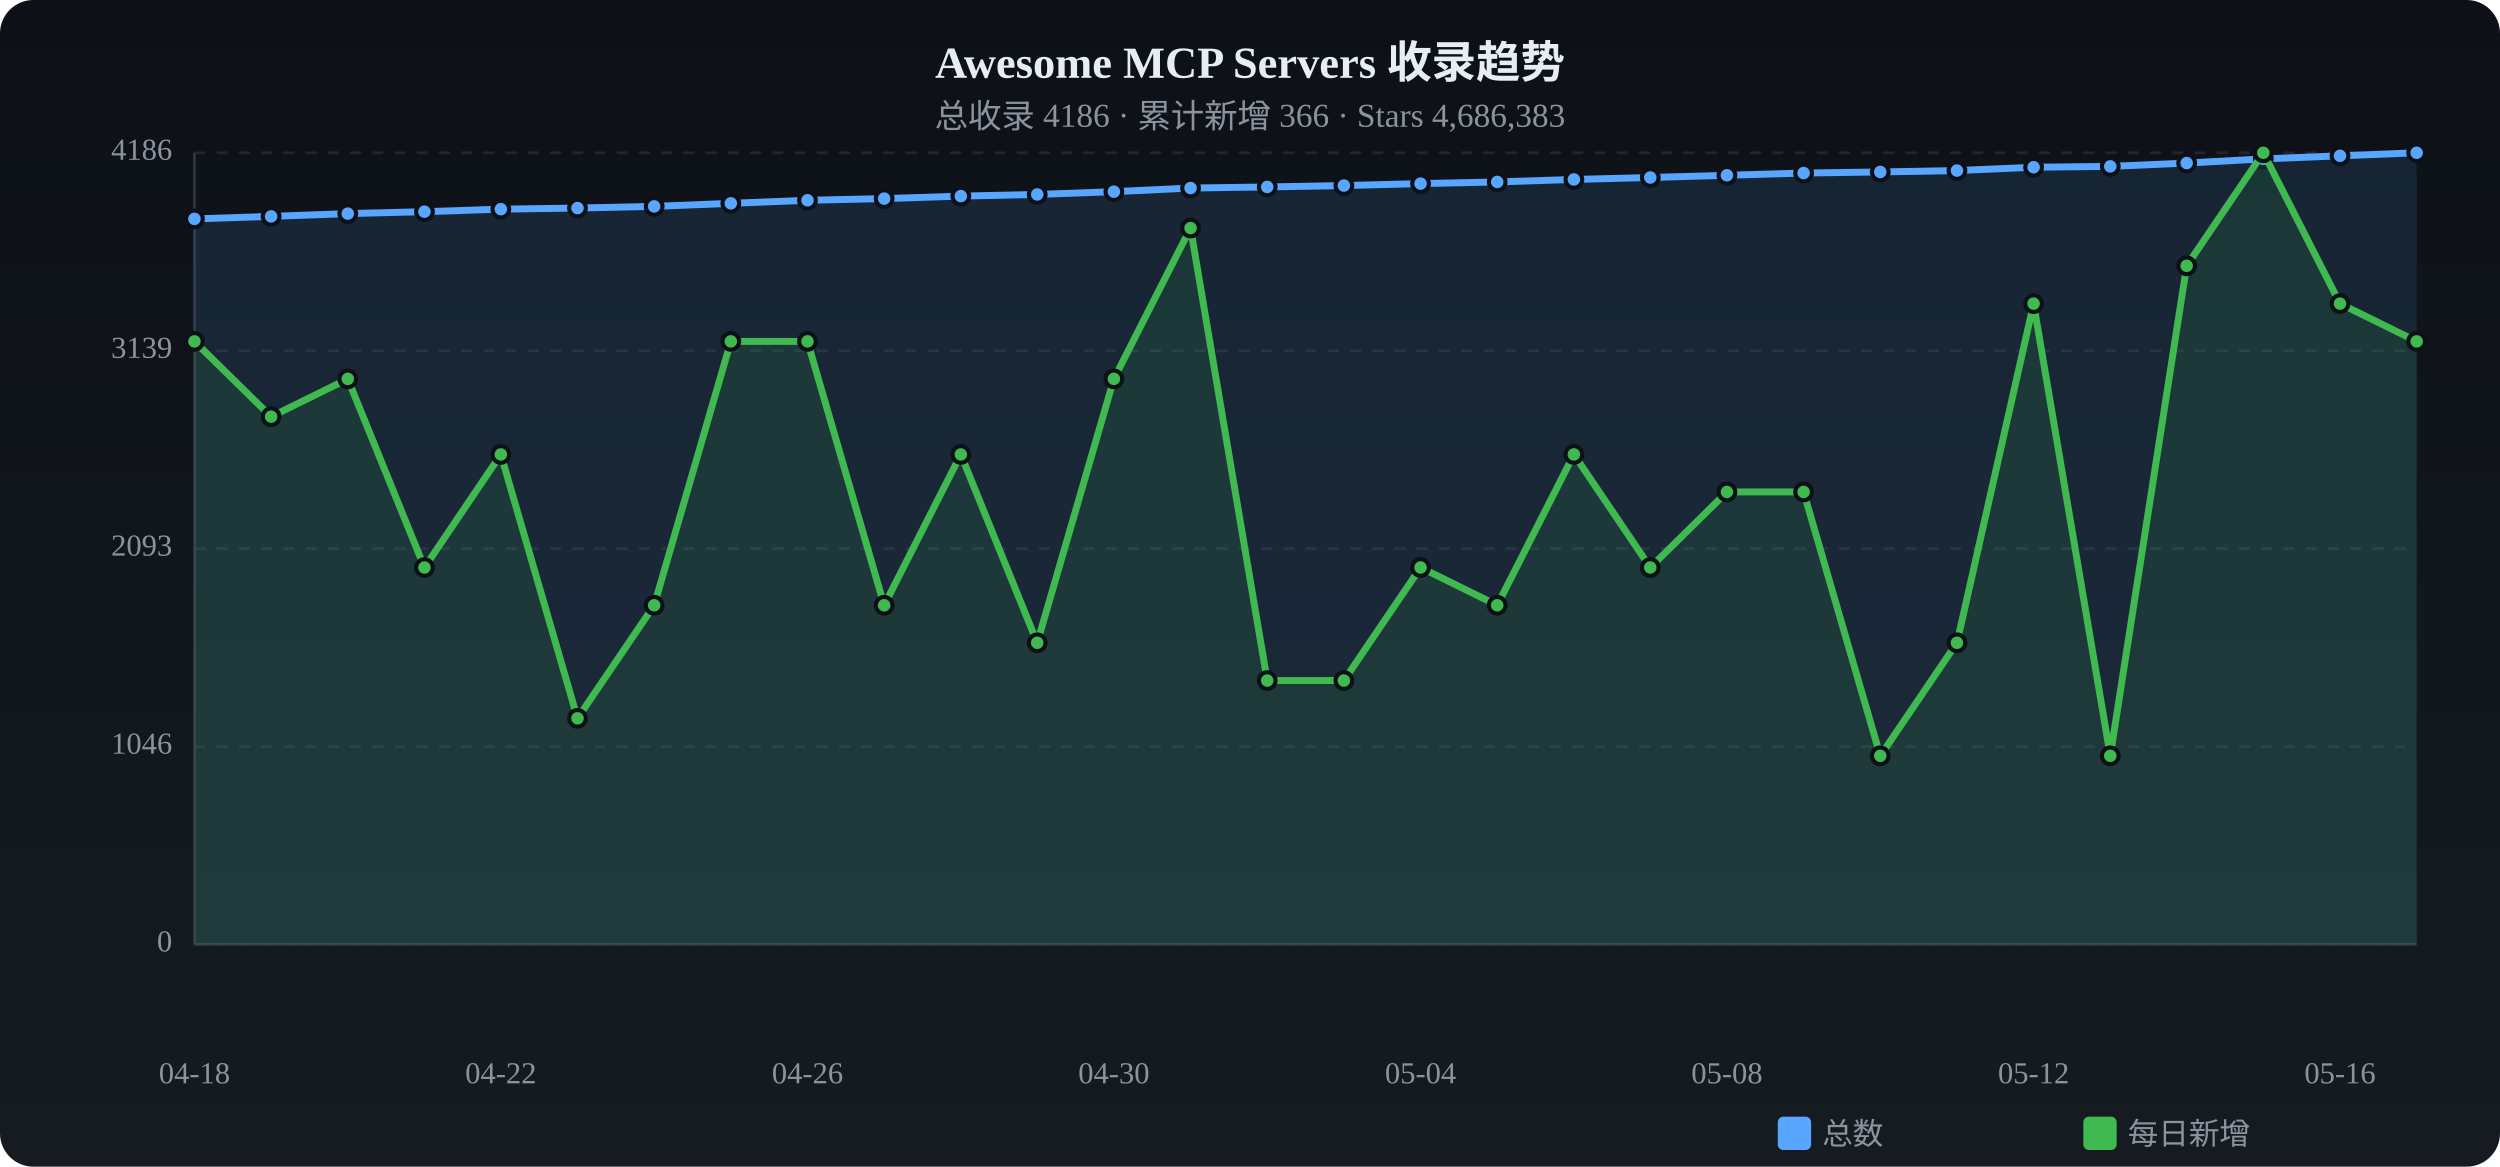
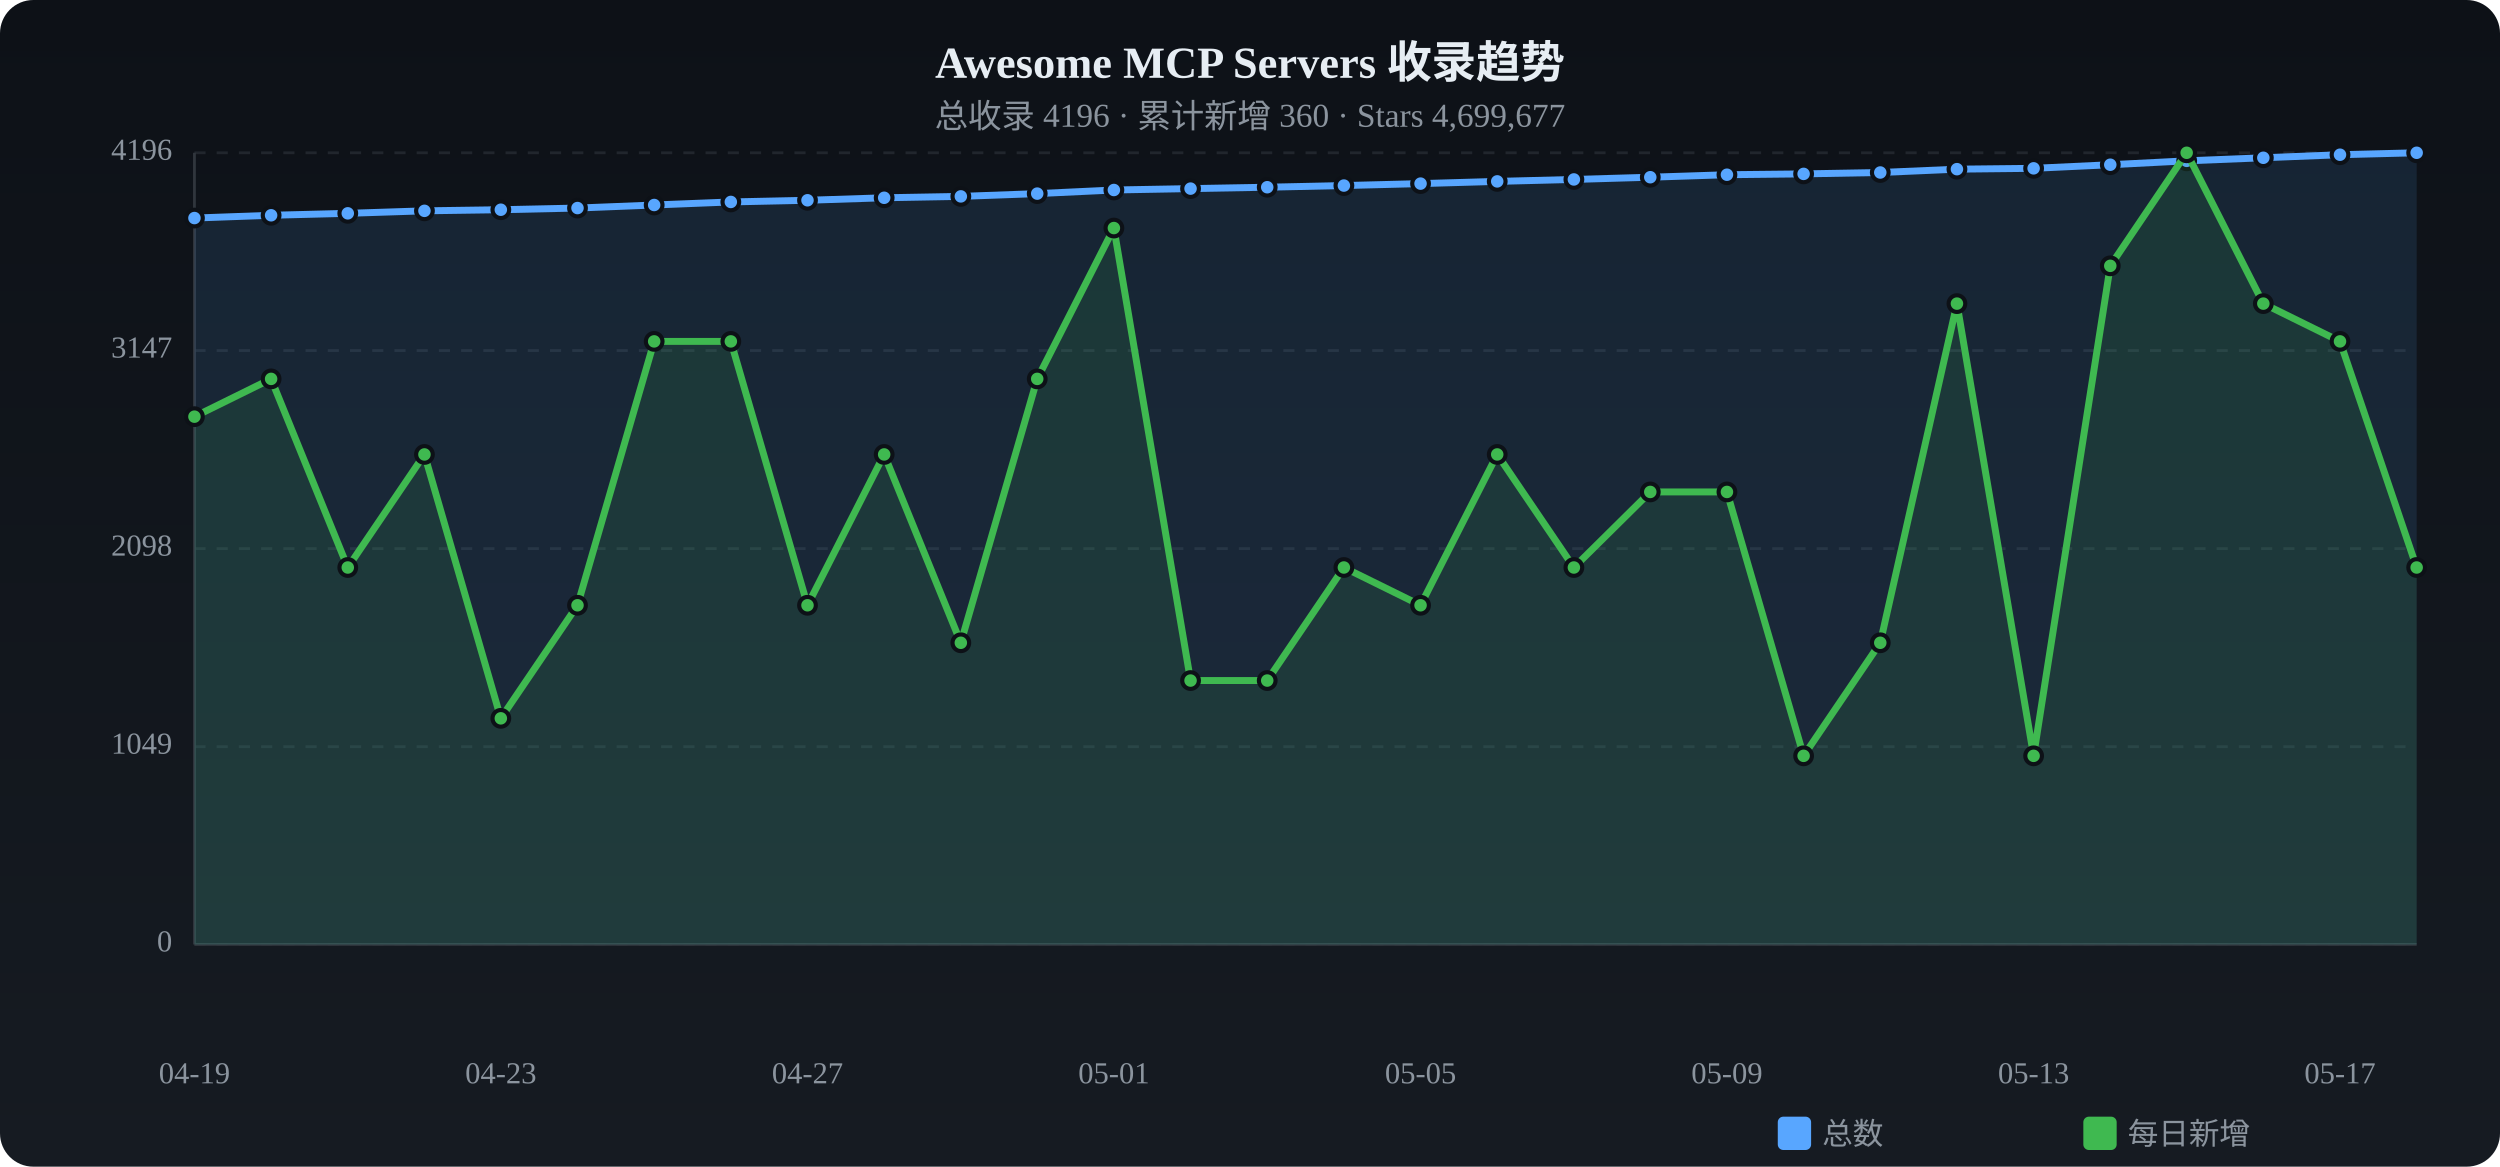
<svg xmlns="http://www.w3.org/2000/svg" viewBox="0 0 900 420" width="900" height="420">
  <defs>
    <linearGradient id="tbg" x1="0%" y1="0%" x2="0%" y2="100%">
      <stop offset="0%" stop-color="#0d1117" />
      <stop offset="100%" stop-color="#161b22" />
    </linearGradient>
  </defs>
  <rect width="900" height="420" rx="12" fill="url(#tbg)" />
  <text x="450.0" y="28" text-anchor="middle" fill="#e6edf3" font-size="16" font-weight="bold">Awesome MCP Servers 收录趋势</text>
-   <text x="450.0" y="46" text-anchor="middle" fill="#8b949e" font-size="12">总收录 4186 · 累计新增 366 · Stars 4,686,383</text>
+   <text x="450.0" y="46" text-anchor="middle" fill="#8b949e" font-size="12">总收录 4196 · 累计新增 360 · Stars 4,699,677</text>
  <text x="62" y="340.0" text-anchor="end" fill="#8b949e" font-size="11" dominant-baseline="middle">0</text>
  <line x1="70" y1="340.0" x2="870" y2="340.0" stroke="#21262d" stroke-dasharray="4 4" />
-   <text x="62" y="268.8" text-anchor="end" fill="#8b949e" font-size="11" dominant-baseline="middle">1046</text>
+   <text x="62" y="268.8" text-anchor="end" fill="#8b949e" font-size="11" dominant-baseline="middle">1049</text>
  <line x1="70" y1="268.8" x2="870" y2="268.8" stroke="#21262d" stroke-dasharray="4 4" />
-   <text x="62" y="197.5" text-anchor="end" fill="#8b949e" font-size="11" dominant-baseline="middle">2093</text>
+   <text x="62" y="197.5" text-anchor="end" fill="#8b949e" font-size="11" dominant-baseline="middle">2098</text>
  <line x1="70" y1="197.5" x2="870" y2="197.5" stroke="#21262d" stroke-dasharray="4 4" />
-   <text x="62" y="126.3" text-anchor="end" fill="#8b949e" font-size="11" dominant-baseline="middle">3139</text>
-   <line x1="70" y1="126.3" x2="870" y2="126.3" stroke="#21262d" stroke-dasharray="4 4" />
-   <text x="62" y="55.0" text-anchor="end" fill="#8b949e" font-size="11" dominant-baseline="middle">4186</text>
+   <text x="62" y="126.2" text-anchor="end" fill="#8b949e" font-size="11" dominant-baseline="middle">3147</text>
+   <line x1="70" y1="126.2" x2="870" y2="126.2" stroke="#21262d" stroke-dasharray="4 4" />
+   <text x="62" y="55.0" text-anchor="end" fill="#8b949e" font-size="11" dominant-baseline="middle">4196</text>
  <line x1="70" y1="55.0" x2="870" y2="55.0" stroke="#21262d" stroke-dasharray="4 4" />
  <line x1="70" y1="55" x2="70" y2="340" stroke="#30363d" />
  <line x1="70" y1="340" x2="870" y2="340" stroke="#30363d" />
-   <path d="M70.0,78.8 L97.6,77.9 L125.2,76.9 L152.8,76.2 L180.3,75.3 L207.9,74.9 L235.5,74.3 L263.1,73.2 L290.7,72.1 L318.3,71.5 L345.9,70.6 L373.4,70.0 L401.0,69.0 L428.6,67.7 L456.2,67.3 L483.8,66.8 L511.4,66.1 L539.0,65.5 L566.6,64.6 L594.1,63.9 L621.7,63.1 L649.3,62.3 L676.9,61.9 L704.5,61.4 L732.1,60.2 L759.7,59.9 L787.2,58.7 L814.8,57.2 L842.4,56.1 L870.0,55.0 L870.0,340 L70.0,340 Z" fill="#58a6ff" opacity="0.12" />
-   <polyline points="70.0,78.8 97.6,77.9 125.2,76.9 152.8,76.2 180.3,75.3 207.9,74.9 235.5,74.3 263.1,73.2 290.7,72.1 318.3,71.5 345.9,70.6 373.4,70.0 401.0,69.0 428.6,67.7 456.2,67.3 483.8,66.8 511.4,66.1 539.0,65.5 566.6,64.6 594.1,63.9 621.7,63.1 649.3,62.3 676.9,61.9 704.5,61.4 732.1,60.2 759.7,59.9 787.2,58.7 814.8,57.2 842.4,56.1 870.0,55.0" fill="none" stroke="#58a6ff" stroke-width="2.5" stroke-linecap="round" stroke-linejoin="round" />
-   <circle cx="70.0" cy="78.8" r="3" fill="#58a6ff" stroke="#0d1117" stroke-width="1.5" />
-   <circle cx="97.6" cy="77.9" r="3" fill="#58a6ff" stroke="#0d1117" stroke-width="1.5" />
-   <circle cx="125.2" cy="76.9" r="3" fill="#58a6ff" stroke="#0d1117" stroke-width="1.5" />
-   <circle cx="152.8" cy="76.2" r="3" fill="#58a6ff" stroke="#0d1117" stroke-width="1.5" />
-   <circle cx="180.3" cy="75.3" r="3" fill="#58a6ff" stroke="#0d1117" stroke-width="1.5" />
+   <path d="M70.0,78.5 L97.6,77.5 L125.2,76.8 L152.8,75.9 L180.3,75.5 L207.9,74.9 L235.5,73.8 L263.1,72.7 L290.7,72.1 L318.3,71.2 L345.9,70.7 L373.4,69.7 L401.0,68.4 L428.6,67.9 L456.2,67.4 L483.8,66.8 L511.4,66.1 L539.0,65.3 L566.6,64.6 L594.1,63.8 L621.7,62.9 L649.3,62.6 L676.9,62.1 L704.5,60.9 L732.1,60.6 L759.7,59.3 L787.2,57.9 L814.8,56.8 L842.4,55.7 L870.0,55.0 L870.0,340 L70.0,340 Z" fill="#58a6ff" opacity="0.12" />
+   <polyline points="70.0,78.5 97.6,77.5 125.2,76.8 152.8,75.9 180.3,75.5 207.9,74.9 235.5,73.8 263.1,72.7 290.7,72.1 318.3,71.2 345.9,70.7 373.4,69.7 401.0,68.4 428.6,67.9 456.2,67.4 483.8,66.8 511.4,66.1 539.0,65.3 566.6,64.6 594.1,63.8 621.7,62.9 649.3,62.6 676.9,62.1 704.5,60.9 732.1,60.6 759.7,59.3 787.2,57.9 814.8,56.8 842.4,55.7 870.0,55.0" fill="none" stroke="#58a6ff" stroke-width="2.5" stroke-linecap="round" stroke-linejoin="round" />
+   <circle cx="70.0" cy="78.5" r="3" fill="#58a6ff" stroke="#0d1117" stroke-width="1.5" />
+   <circle cx="97.6" cy="77.5" r="3" fill="#58a6ff" stroke="#0d1117" stroke-width="1.5" />
+   <circle cx="125.2" cy="76.8" r="3" fill="#58a6ff" stroke="#0d1117" stroke-width="1.5" />
+   <circle cx="152.8" cy="75.9" r="3" fill="#58a6ff" stroke="#0d1117" stroke-width="1.5" />
+   <circle cx="180.3" cy="75.5" r="3" fill="#58a6ff" stroke="#0d1117" stroke-width="1.5" />
  <circle cx="207.9" cy="74.9" r="3" fill="#58a6ff" stroke="#0d1117" stroke-width="1.5" />
-   <circle cx="235.5" cy="74.3" r="3" fill="#58a6ff" stroke="#0d1117" stroke-width="1.5" />
-   <circle cx="263.1" cy="73.2" r="3" fill="#58a6ff" stroke="#0d1117" stroke-width="1.5" />
+   <circle cx="235.5" cy="73.8" r="3" fill="#58a6ff" stroke="#0d1117" stroke-width="1.5" />
+   <circle cx="263.1" cy="72.7" r="3" fill="#58a6ff" stroke="#0d1117" stroke-width="1.5" />
  <circle cx="290.7" cy="72.1" r="3" fill="#58a6ff" stroke="#0d1117" stroke-width="1.5" />
-   <circle cx="318.3" cy="71.5" r="3" fill="#58a6ff" stroke="#0d1117" stroke-width="1.5" />
-   <circle cx="345.9" cy="70.6" r="3" fill="#58a6ff" stroke="#0d1117" stroke-width="1.5" />
-   <circle cx="373.4" cy="70.0" r="3" fill="#58a6ff" stroke="#0d1117" stroke-width="1.5" />
-   <circle cx="401.0" cy="69.0" r="3" fill="#58a6ff" stroke="#0d1117" stroke-width="1.5" />
-   <circle cx="428.6" cy="67.7" r="3" fill="#58a6ff" stroke="#0d1117" stroke-width="1.5" />
-   <circle cx="456.2" cy="67.3" r="3" fill="#58a6ff" stroke="#0d1117" stroke-width="1.5" />
+   <circle cx="318.3" cy="71.2" r="3" fill="#58a6ff" stroke="#0d1117" stroke-width="1.5" />
+   <circle cx="345.9" cy="70.7" r="3" fill="#58a6ff" stroke="#0d1117" stroke-width="1.5" />
+   <circle cx="373.4" cy="69.7" r="3" fill="#58a6ff" stroke="#0d1117" stroke-width="1.5" />
+   <circle cx="401.0" cy="68.4" r="3" fill="#58a6ff" stroke="#0d1117" stroke-width="1.5" />
+   <circle cx="428.6" cy="67.9" r="3" fill="#58a6ff" stroke="#0d1117" stroke-width="1.5" />
+   <circle cx="456.2" cy="67.4" r="3" fill="#58a6ff" stroke="#0d1117" stroke-width="1.5" />
  <circle cx="483.8" cy="66.8" r="3" fill="#58a6ff" stroke="#0d1117" stroke-width="1.5" />
  <circle cx="511.4" cy="66.1" r="3" fill="#58a6ff" stroke="#0d1117" stroke-width="1.5" />
-   <circle cx="539.0" cy="65.5" r="3" fill="#58a6ff" stroke="#0d1117" stroke-width="1.5" />
+   <circle cx="539.0" cy="65.3" r="3" fill="#58a6ff" stroke="#0d1117" stroke-width="1.5" />
  <circle cx="566.6" cy="64.6" r="3" fill="#58a6ff" stroke="#0d1117" stroke-width="1.5" />
-   <circle cx="594.1" cy="63.9" r="3" fill="#58a6ff" stroke="#0d1117" stroke-width="1.5" />
-   <circle cx="621.7" cy="63.1" r="3" fill="#58a6ff" stroke="#0d1117" stroke-width="1.5" />
-   <circle cx="649.3" cy="62.3" r="3" fill="#58a6ff" stroke="#0d1117" stroke-width="1.5" />
-   <circle cx="676.9" cy="61.9" r="3" fill="#58a6ff" stroke="#0d1117" stroke-width="1.5" />
-   <circle cx="704.5" cy="61.4" r="3" fill="#58a6ff" stroke="#0d1117" stroke-width="1.5" />
-   <circle cx="732.1" cy="60.2" r="3" fill="#58a6ff" stroke="#0d1117" stroke-width="1.5" />
-   <circle cx="759.7" cy="59.9" r="3" fill="#58a6ff" stroke="#0d1117" stroke-width="1.5" />
-   <circle cx="787.2" cy="58.7" r="3" fill="#58a6ff" stroke="#0d1117" stroke-width="1.5" />
-   <circle cx="814.8" cy="57.2" r="3" fill="#58a6ff" stroke="#0d1117" stroke-width="1.5" />
-   <circle cx="842.4" cy="56.1" r="3" fill="#58a6ff" stroke="#0d1117" stroke-width="1.5" />
+   <circle cx="594.1" cy="63.8" r="3" fill="#58a6ff" stroke="#0d1117" stroke-width="1.5" />
+   <circle cx="621.7" cy="62.9" r="3" fill="#58a6ff" stroke="#0d1117" stroke-width="1.5" />
+   <circle cx="649.3" cy="62.6" r="3" fill="#58a6ff" stroke="#0d1117" stroke-width="1.5" />
+   <circle cx="676.9" cy="62.1" r="3" fill="#58a6ff" stroke="#0d1117" stroke-width="1.5" />
+   <circle cx="704.5" cy="60.9" r="3" fill="#58a6ff" stroke="#0d1117" stroke-width="1.5" />
+   <circle cx="732.1" cy="60.6" r="3" fill="#58a6ff" stroke="#0d1117" stroke-width="1.5" />
+   <circle cx="759.7" cy="59.3" r="3" fill="#58a6ff" stroke="#0d1117" stroke-width="1.5" />
+   <circle cx="787.2" cy="57.9" r="3" fill="#58a6ff" stroke="#0d1117" stroke-width="1.5" />
+   <circle cx="814.8" cy="56.8" r="3" fill="#58a6ff" stroke="#0d1117" stroke-width="1.5" />
+   <circle cx="842.4" cy="55.7" r="3" fill="#58a6ff" stroke="#0d1117" stroke-width="1.5" />
  <circle cx="870.0" cy="55.0" r="3" fill="#58a6ff" stroke="#0d1117" stroke-width="1.5" />
-   <path d="M70.0,122.9 L97.6,150.0 L125.2,136.4 L152.8,204.3 L180.3,163.6 L207.9,258.6 L235.5,217.9 L263.1,122.9 L290.7,122.9 L318.3,217.9 L345.9,163.6 L373.4,231.4 L401.0,136.4 L428.6,82.1 L456.2,245.0 L483.8,245.0 L511.4,204.3 L539.0,217.9 L566.6,163.6 L594.1,204.3 L621.7,177.1 L649.3,177.1 L676.9,272.1 L704.5,231.4 L732.1,109.3 L759.7,272.1 L787.2,95.7 L814.8,55.0 L842.4,109.3 L870.0,122.9 L870.0,340 L70.0,340 Z" fill="#3fb950" opacity="0.12" />
-   <polyline points="70.0,122.9 97.6,150.0 125.2,136.4 152.8,204.3 180.3,163.6 207.9,258.6 235.5,217.9 263.1,122.9 290.7,122.9 318.3,217.9 345.9,163.6 373.4,231.4 401.0,136.4 428.6,82.1 456.2,245.0 483.8,245.0 511.4,204.3 539.0,217.9 566.6,163.6 594.1,204.3 621.7,177.1 649.3,177.1 676.9,272.1 704.5,231.4 732.1,109.3 759.7,272.1 787.2,95.7 814.8,55.0 842.4,109.3 870.0,122.9" fill="none" stroke="#3fb950" stroke-width="2.5" stroke-linecap="round" stroke-linejoin="round" />
-   <circle cx="70.0" cy="122.9" r="3" fill="#3fb950" stroke="#0d1117" stroke-width="1.5" />
-   <circle cx="97.6" cy="150.0" r="3" fill="#3fb950" stroke="#0d1117" stroke-width="1.5" />
-   <circle cx="125.2" cy="136.4" r="3" fill="#3fb950" stroke="#0d1117" stroke-width="1.5" />
-   <circle cx="152.8" cy="204.3" r="3" fill="#3fb950" stroke="#0d1117" stroke-width="1.5" />
-   <circle cx="180.3" cy="163.6" r="3" fill="#3fb950" stroke="#0d1117" stroke-width="1.5" />
-   <circle cx="207.9" cy="258.6" r="3" fill="#3fb950" stroke="#0d1117" stroke-width="1.5" />
-   <circle cx="235.5" cy="217.9" r="3" fill="#3fb950" stroke="#0d1117" stroke-width="1.5" />
+   <path d="M70.0,150.0 L97.6,136.4 L125.2,204.3 L152.8,163.6 L180.3,258.6 L207.9,217.9 L235.5,122.9 L263.1,122.9 L290.7,217.9 L318.3,163.6 L345.9,231.4 L373.4,136.4 L401.0,82.1 L428.6,245.0 L456.2,245.0 L483.8,204.3 L511.4,217.9 L539.0,163.6 L566.6,204.3 L594.1,177.1 L621.7,177.1 L649.3,272.1 L676.9,231.4 L704.5,109.3 L732.1,272.1 L759.7,95.7 L787.2,55.0 L814.8,109.3 L842.4,122.9 L870.0,204.3 L870.0,340 L70.0,340 Z" fill="#3fb950" opacity="0.12" />
+   <polyline points="70.0,150.0 97.6,136.4 125.2,204.3 152.8,163.6 180.3,258.6 207.9,217.9 235.5,122.9 263.1,122.9 290.7,217.9 318.3,163.6 345.9,231.4 373.4,136.4 401.0,82.1 428.6,245.0 456.2,245.0 483.8,204.3 511.4,217.9 539.0,163.6 566.6,204.3 594.1,177.1 621.7,177.1 649.3,272.1 676.9,231.4 704.5,109.3 732.1,272.1 759.7,95.7 787.2,55.0 814.8,109.3 842.4,122.9 870.0,204.3" fill="none" stroke="#3fb950" stroke-width="2.5" stroke-linecap="round" stroke-linejoin="round" />
+   <circle cx="70.0" cy="150.0" r="3" fill="#3fb950" stroke="#0d1117" stroke-width="1.5" />
+   <circle cx="97.6" cy="136.4" r="3" fill="#3fb950" stroke="#0d1117" stroke-width="1.5" />
+   <circle cx="125.2" cy="204.3" r="3" fill="#3fb950" stroke="#0d1117" stroke-width="1.5" />
+   <circle cx="152.8" cy="163.6" r="3" fill="#3fb950" stroke="#0d1117" stroke-width="1.5" />
+   <circle cx="180.3" cy="258.6" r="3" fill="#3fb950" stroke="#0d1117" stroke-width="1.5" />
+   <circle cx="207.9" cy="217.9" r="3" fill="#3fb950" stroke="#0d1117" stroke-width="1.5" />
+   <circle cx="235.5" cy="122.9" r="3" fill="#3fb950" stroke="#0d1117" stroke-width="1.5" />
  <circle cx="263.1" cy="122.9" r="3" fill="#3fb950" stroke="#0d1117" stroke-width="1.5" />
-   <circle cx="290.7" cy="122.9" r="3" fill="#3fb950" stroke="#0d1117" stroke-width="1.5" />
-   <circle cx="318.3" cy="217.9" r="3" fill="#3fb950" stroke="#0d1117" stroke-width="1.5" />
-   <circle cx="345.9" cy="163.6" r="3" fill="#3fb950" stroke="#0d1117" stroke-width="1.5" />
-   <circle cx="373.4" cy="231.4" r="3" fill="#3fb950" stroke="#0d1117" stroke-width="1.5" />
-   <circle cx="401.0" cy="136.4" r="3" fill="#3fb950" stroke="#0d1117" stroke-width="1.5" />
-   <circle cx="428.6" cy="82.1" r="3" fill="#3fb950" stroke="#0d1117" stroke-width="1.5" />
+   <circle cx="290.7" cy="217.9" r="3" fill="#3fb950" stroke="#0d1117" stroke-width="1.5" />
+   <circle cx="318.3" cy="163.6" r="3" fill="#3fb950" stroke="#0d1117" stroke-width="1.5" />
+   <circle cx="345.9" cy="231.4" r="3" fill="#3fb950" stroke="#0d1117" stroke-width="1.5" />
+   <circle cx="373.4" cy="136.4" r="3" fill="#3fb950" stroke="#0d1117" stroke-width="1.5" />
+   <circle cx="401.0" cy="82.1" r="3" fill="#3fb950" stroke="#0d1117" stroke-width="1.5" />
+   <circle cx="428.6" cy="245.0" r="3" fill="#3fb950" stroke="#0d1117" stroke-width="1.5" />
  <circle cx="456.2" cy="245.0" r="3" fill="#3fb950" stroke="#0d1117" stroke-width="1.5" />
-   <circle cx="483.8" cy="245.0" r="3" fill="#3fb950" stroke="#0d1117" stroke-width="1.5" />
-   <circle cx="511.4" cy="204.3" r="3" fill="#3fb950" stroke="#0d1117" stroke-width="1.5" />
-   <circle cx="539.0" cy="217.9" r="3" fill="#3fb950" stroke="#0d1117" stroke-width="1.5" />
-   <circle cx="566.6" cy="163.6" r="3" fill="#3fb950" stroke="#0d1117" stroke-width="1.5" />
-   <circle cx="594.1" cy="204.3" r="3" fill="#3fb950" stroke="#0d1117" stroke-width="1.5" />
+   <circle cx="483.8" cy="204.3" r="3" fill="#3fb950" stroke="#0d1117" stroke-width="1.5" />
+   <circle cx="511.4" cy="217.9" r="3" fill="#3fb950" stroke="#0d1117" stroke-width="1.5" />
+   <circle cx="539.0" cy="163.6" r="3" fill="#3fb950" stroke="#0d1117" stroke-width="1.5" />
+   <circle cx="566.6" cy="204.3" r="3" fill="#3fb950" stroke="#0d1117" stroke-width="1.5" />
+   <circle cx="594.1" cy="177.1" r="3" fill="#3fb950" stroke="#0d1117" stroke-width="1.5" />
  <circle cx="621.7" cy="177.1" r="3" fill="#3fb950" stroke="#0d1117" stroke-width="1.5" />
-   <circle cx="649.3" cy="177.1" r="3" fill="#3fb950" stroke="#0d1117" stroke-width="1.5" />
-   <circle cx="676.9" cy="272.1" r="3" fill="#3fb950" stroke="#0d1117" stroke-width="1.5" />
-   <circle cx="704.5" cy="231.4" r="3" fill="#3fb950" stroke="#0d1117" stroke-width="1.5" />
-   <circle cx="732.1" cy="109.3" r="3" fill="#3fb950" stroke="#0d1117" stroke-width="1.5" />
-   <circle cx="759.7" cy="272.1" r="3" fill="#3fb950" stroke="#0d1117" stroke-width="1.5" />
-   <circle cx="787.2" cy="95.7" r="3" fill="#3fb950" stroke="#0d1117" stroke-width="1.5" />
-   <circle cx="814.8" cy="55.0" r="3" fill="#3fb950" stroke="#0d1117" stroke-width="1.5" />
-   <circle cx="842.4" cy="109.3" r="3" fill="#3fb950" stroke="#0d1117" stroke-width="1.5" />
-   <circle cx="870.0" cy="122.9" r="3" fill="#3fb950" stroke="#0d1117" stroke-width="1.5" />
-   <text x="70.0" y="390" text-anchor="middle" fill="#8b949e" font-size="11">04-18</text>
-   <text x="180.3" y="390" text-anchor="middle" fill="#8b949e" font-size="11">04-22</text>
-   <text x="290.7" y="390" text-anchor="middle" fill="#8b949e" font-size="11">04-26</text>
-   <text x="401.0" y="390" text-anchor="middle" fill="#8b949e" font-size="11">04-30</text>
-   <text x="511.4" y="390" text-anchor="middle" fill="#8b949e" font-size="11">05-04</text>
-   <text x="621.7" y="390" text-anchor="middle" fill="#8b949e" font-size="11">05-08</text>
-   <text x="732.1" y="390" text-anchor="middle" fill="#8b949e" font-size="11">05-12</text>
-   <text x="842.4" y="390" text-anchor="middle" fill="#8b949e" font-size="11">05-16</text>
+   <circle cx="649.3" cy="272.1" r="3" fill="#3fb950" stroke="#0d1117" stroke-width="1.5" />
+   <circle cx="676.9" cy="231.4" r="3" fill="#3fb950" stroke="#0d1117" stroke-width="1.5" />
+   <circle cx="704.5" cy="109.3" r="3" fill="#3fb950" stroke="#0d1117" stroke-width="1.5" />
+   <circle cx="732.1" cy="272.1" r="3" fill="#3fb950" stroke="#0d1117" stroke-width="1.5" />
+   <circle cx="759.7" cy="95.7" r="3" fill="#3fb950" stroke="#0d1117" stroke-width="1.5" />
+   <circle cx="787.2" cy="55.0" r="3" fill="#3fb950" stroke="#0d1117" stroke-width="1.5" />
+   <circle cx="814.8" cy="109.3" r="3" fill="#3fb950" stroke="#0d1117" stroke-width="1.5" />
+   <circle cx="842.4" cy="122.9" r="3" fill="#3fb950" stroke="#0d1117" stroke-width="1.5" />
+   <circle cx="870.0" cy="204.3" r="3" fill="#3fb950" stroke="#0d1117" stroke-width="1.5" />
+   <text x="70.0" y="390" text-anchor="middle" fill="#8b949e" font-size="11">04-19</text>
+   <text x="180.3" y="390" text-anchor="middle" fill="#8b949e" font-size="11">04-23</text>
+   <text x="290.7" y="390" text-anchor="middle" fill="#8b949e" font-size="11">04-27</text>
+   <text x="401.0" y="390" text-anchor="middle" fill="#8b949e" font-size="11">05-01</text>
+   <text x="511.4" y="390" text-anchor="middle" fill="#8b949e" font-size="11">05-05</text>
+   <text x="621.7" y="390" text-anchor="middle" fill="#8b949e" font-size="11">05-09</text>
+   <text x="732.1" y="390" text-anchor="middle" fill="#8b949e" font-size="11">05-13</text>
+   <text x="842.4" y="390" text-anchor="middle" fill="#8b949e" font-size="11">05-17</text>
  <rect x="640" y="402" width="12" height="12" rx="2" fill="#58a6ff" />
  <text x="656" y="412" fill="#8b949e" font-size="11">总数</text>
  <rect x="750" y="402" width="12" height="12" rx="2" fill="#3fb950" />
  <text x="766" y="412" fill="#8b949e" font-size="11">每日新增</text>
</svg>
